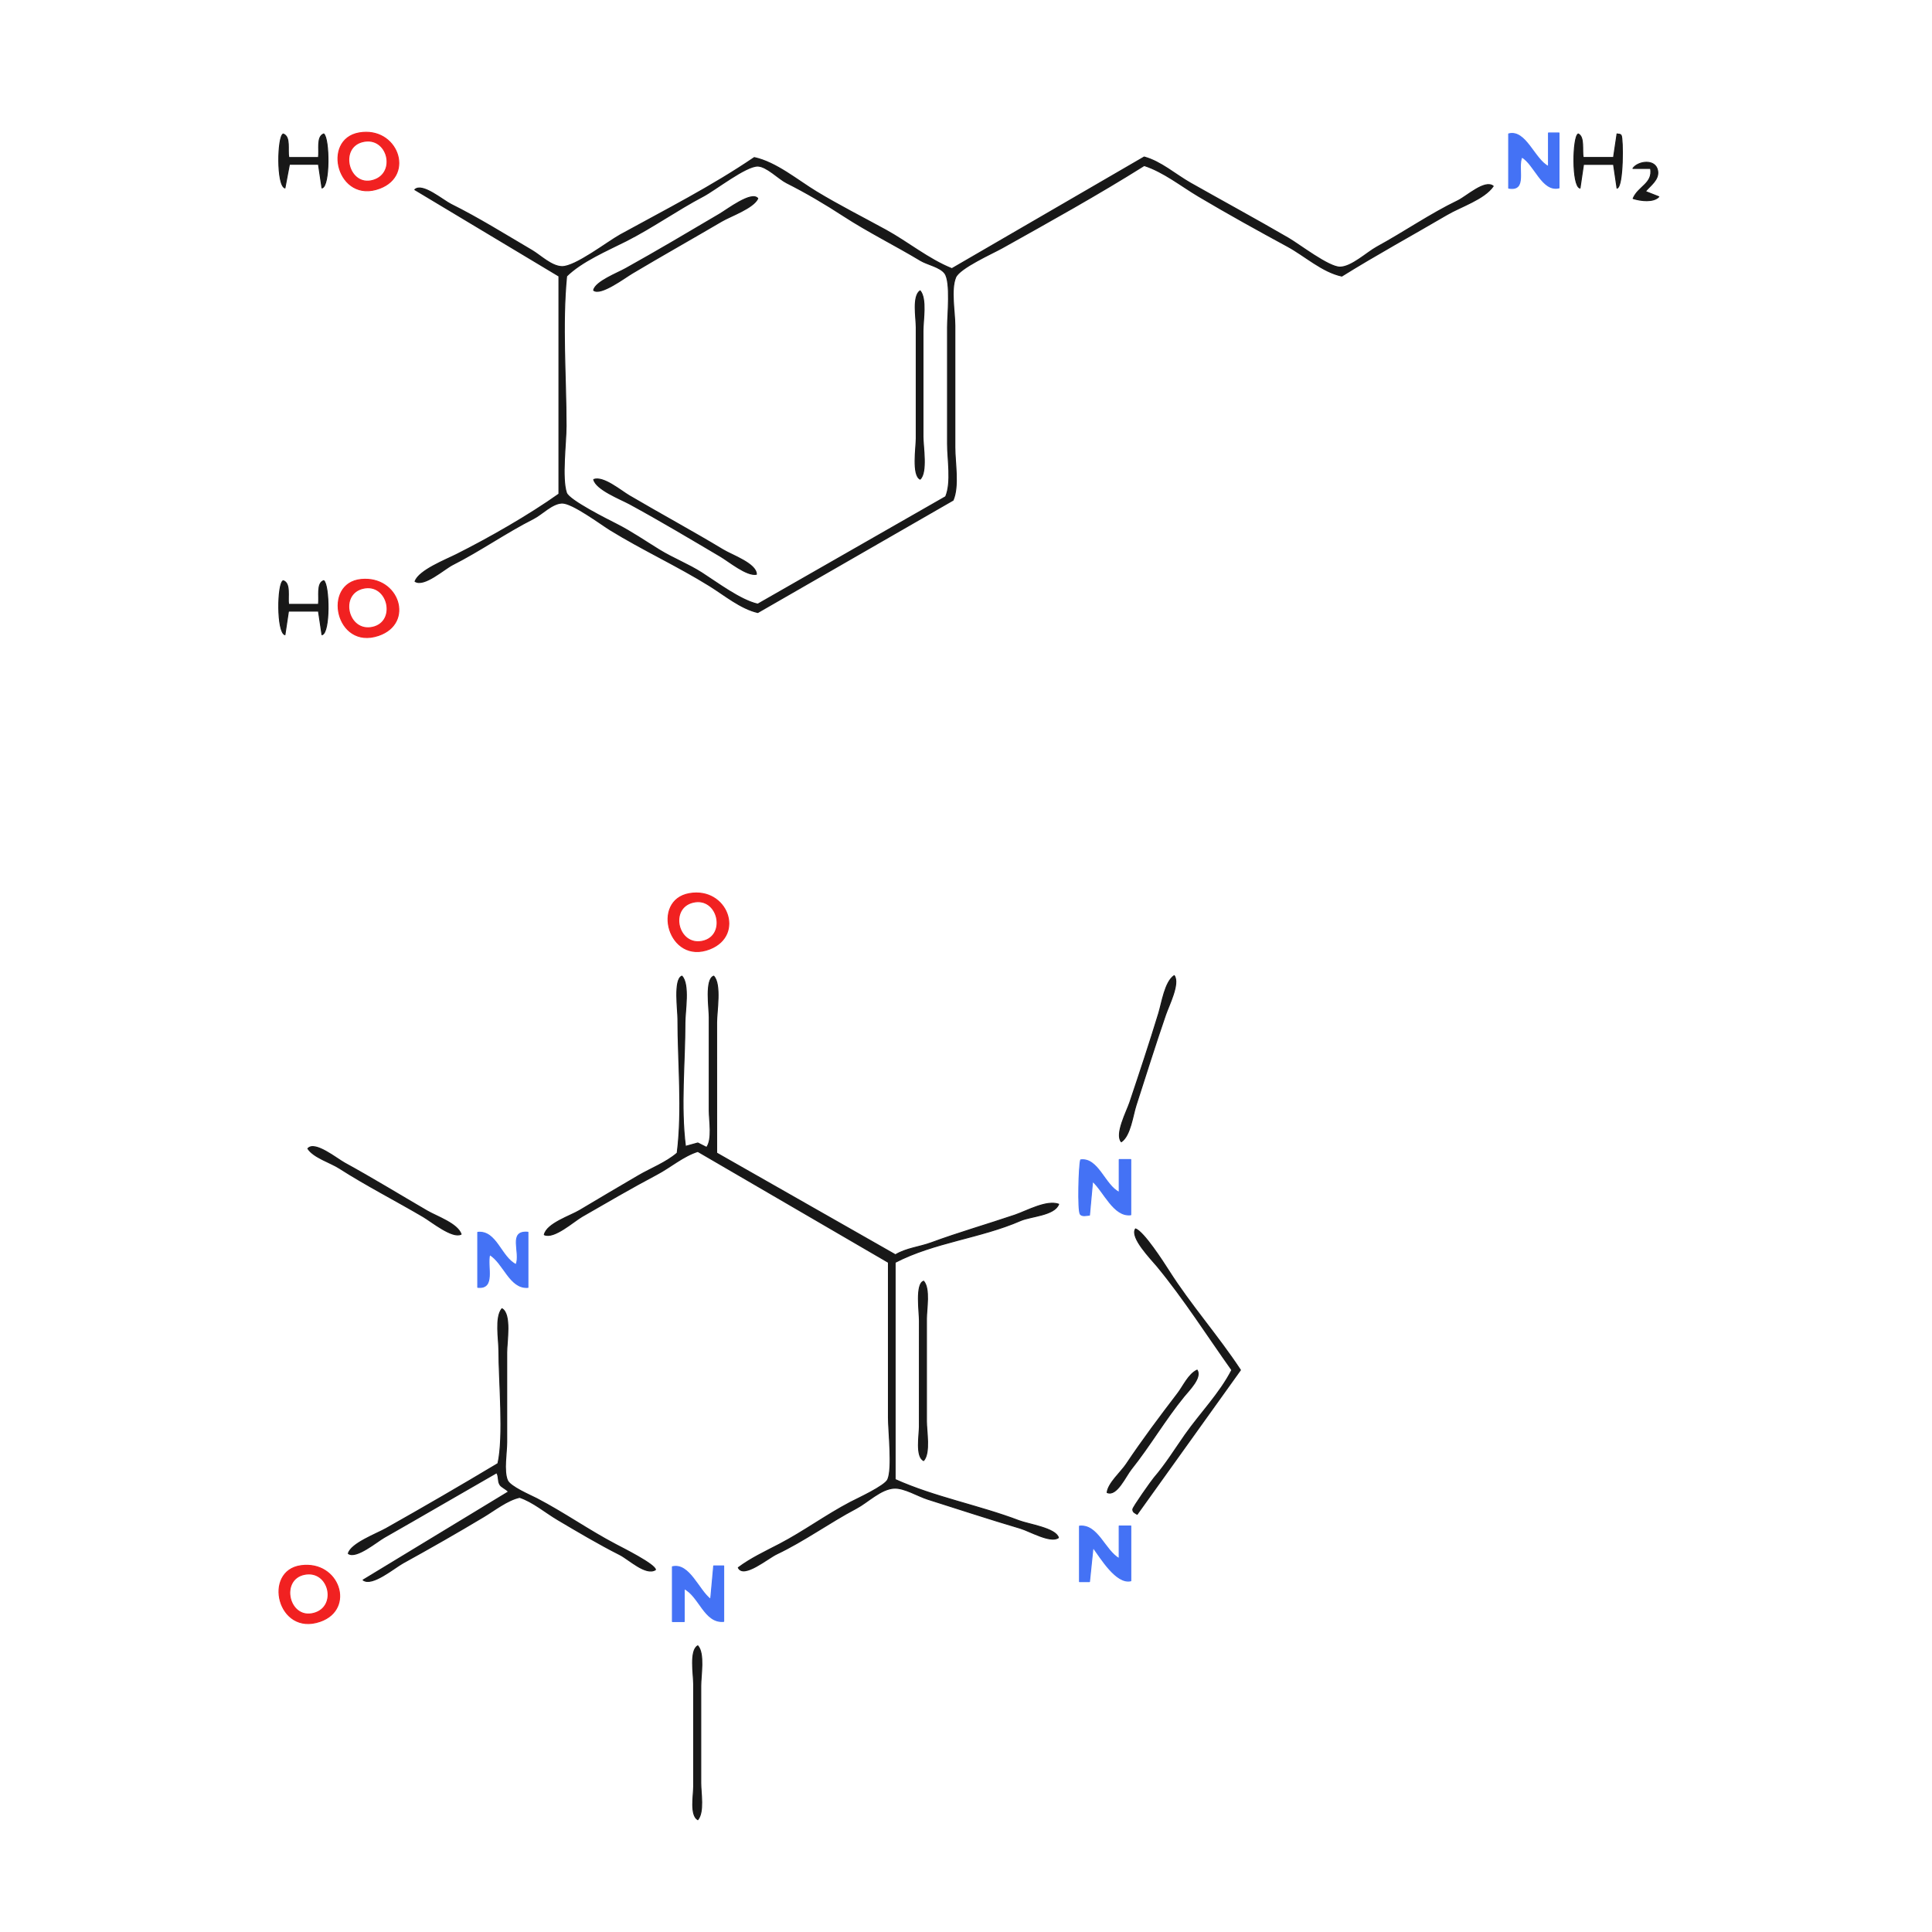
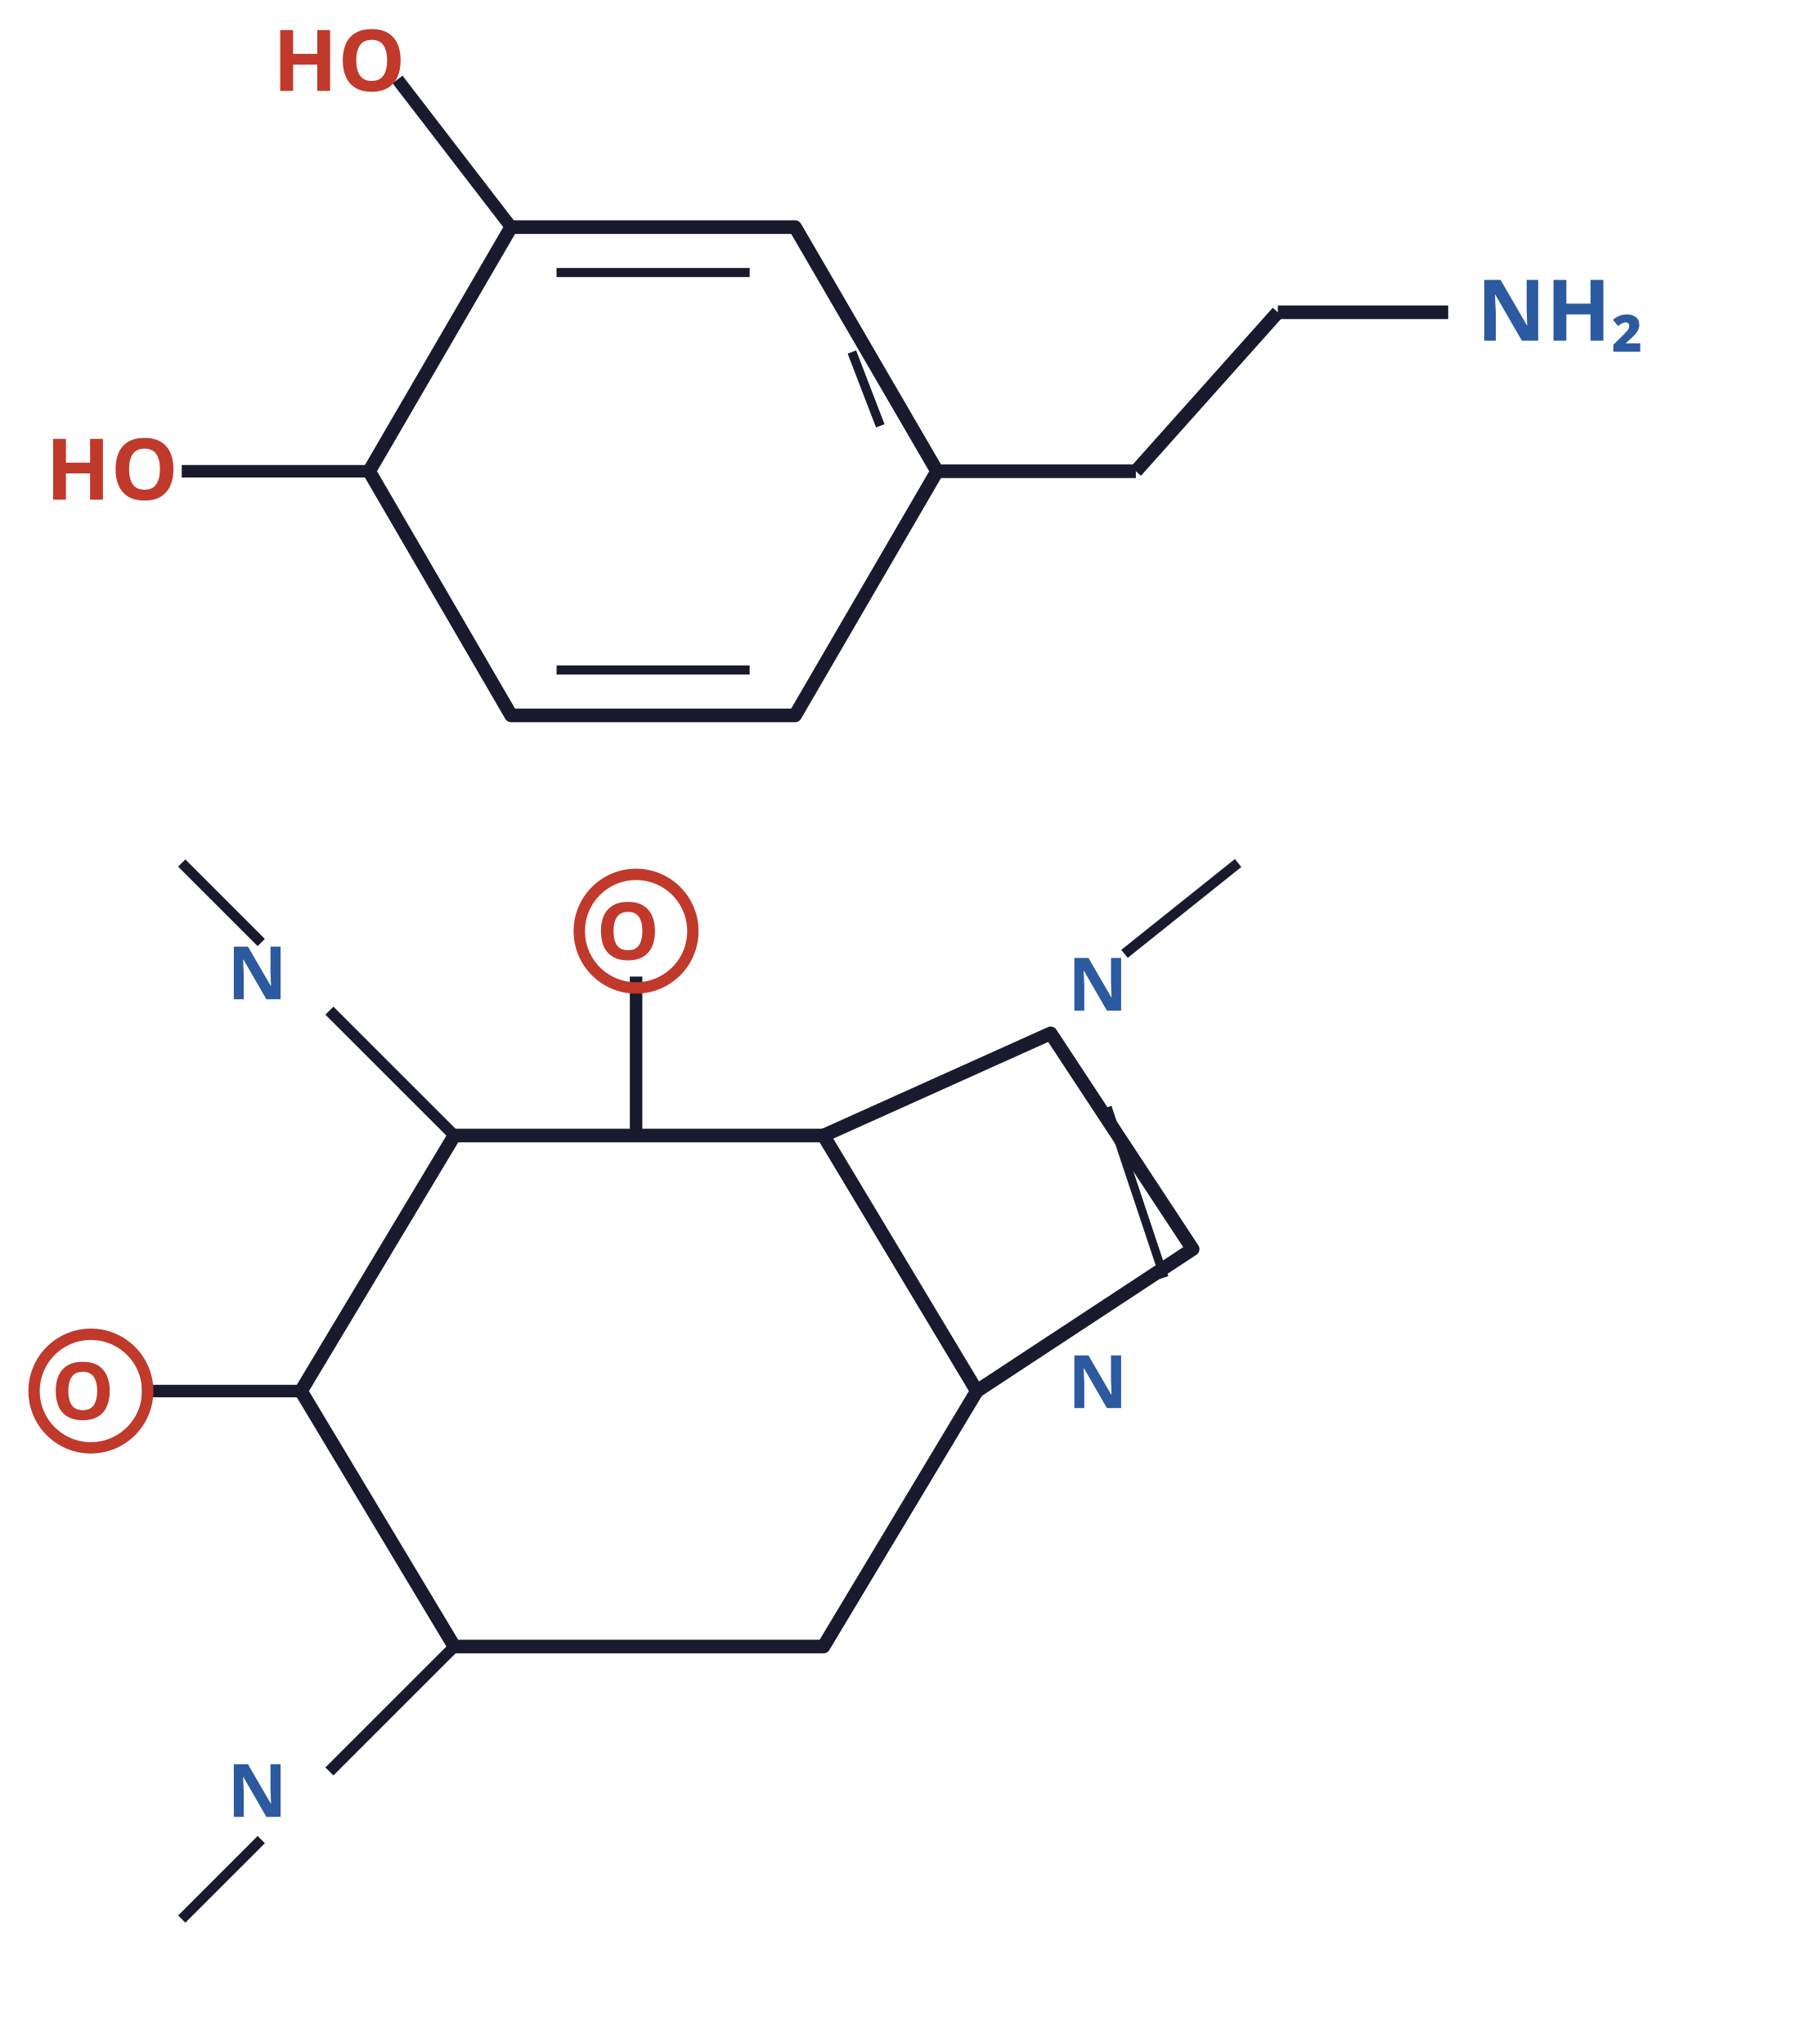
- <svg xmlns="http://www.w3.org/2000/svg" viewBox="0 0 480 480" width="480" height="480" style="background:transparent">
-   <path d="M70.36 33.29C72.24 33.97 71.37 37.24 71.75 39.14C74.21 39.14 76.67 39.14 79.12 39.14C79.42 37.25 78.58 33.96 80.44 33.27C81.86 34.49 81.96 46.25 80 46.7C79.71 44.74 79.42 42.78 79.12 40.81C76.72 40.81 74.31 40.81 71.91 40.81C71.54 42.77 71.17 44.73 70.79 46.7C68.71 46.04 68.95 33.91 70.36 33.29ZM392.11 33.28C393.68 34 393.01 37.38 393.33 39.13C395.84 39.13 398.36 39.13 400.88 39.13C401.17 37.18 401.46 35.22 401.75 33.27C402.15 33.41 402.48 33.22 402.77 33.63C403.26 34.32 403.33 46.35 401.75 46.75C401.46 44.77 401.17 42.8 400.88 40.83C398.39 40.83 395.91 40.83 393.42 40.83C393.13 42.79 392.84 44.76 392.55 46.73C390.49 46.25 390.73 33.92 392.11 33.28ZM187.4 39.15C192.84 40.32 198.19 44.84 202.86 47.66C208.48 51.06 214.32 54 220.11 57.18C225.57 60.18 230.68 64.42 236.49 66.75C252.42 57.51 268.35 48.26 284.27 39.01C288.39 40.12 292.08 43.4 295.77 45.49C303.92 50.1 312.06 54.51 320.16 59.22C322.81 60.76 330.12 66.41 332.93 66.37C335.83 66.34 339.63 62.7 342.12 61.35C348.86 57.67 355.3 53.2 362.21 49.86C364.4 48.8 368.91 44.59 370.98 46.25C368.75 49.49 362.9 51.32 359.5 53.32C350.8 58.42 341.93 63.25 333.37 68.59C328.53 67.56 324.16 63.52 319.92 61.22C312.49 57.19 305.04 53.07 297.77 48.75C293.46 46.19 289.08 42.67 284.27 41.12C272.81 48.32 260.81 54.98 248.99 61.59C246.57 62.94 238.39 66.59 237.43 68.9C236.16 71.99 237.23 77.54 237.23 80.88C237.23 90.96 237.23 101.04 237.23 111.12C237.23 114.95 238.3 120.78 236.79 124.27C220.62 133.58 204.44 142.88 188.27 152.18C184.03 151.21 179.99 147.83 176.37 145.58C168.32 140.57 159.7 136.63 151.68 131.7C149.26 130.21 142.16 124.89 139.62 124.98C137.15 125.06 134.68 127.76 132.56 128.84C125.68 132.32 119.34 136.81 112.47 140.29C110.33 141.37 105.35 145.88 103.12 144.44C104.16 141.66 110.76 139.1 113.41 137.76C121.53 133.69 131.49 127.99 138.87 122.74C138.87 104.7 138.87 86.65 138.87 68.6C126.94 61.44 115 54.28 103.06 47.12C104.91 45.36 110.02 49.76 112.08 50.78C118.89 54.16 125.61 58.37 132.17 62.22C134.26 63.45 137.01 66.19 139.62 66.24C142.94 66.31 150.95 60.09 154.14 58.33C165.24 52.23 176.94 46.28 187.4 39.15ZM408.78 47.56C409.9 48 411.02 48.44 412.13 48.88C410.81 50.3 407.64 49.93 405.75 49.32C407.01 46.3 410.75 45.61 410.08 41.84C408.62 41.84 407.16 41.84 405.7 41.84C406.93 40.05 411.33 39.37 411.84 42.45C412.2 44.66 410.01 46.08 408.78 47.56ZM234.95 123.4C236.45 119.83 235.41 114.11 235.41 110.25C235.41 100.6 235.41 90.96 235.41 81.32C235.41 78.44 236.29 70.06 234.75 67.93C233.58 66.31 230.42 65.74 228.73 64.73C222.48 60.96 215.73 57.64 209.59 53.64C205.05 50.68 200.24 47.84 195.42 45.42C193.45 44.43 190.49 41.31 188.27 41.26C185.31 41.19 177.73 47.16 174.76 48.73C168.24 52.16 162.17 56.49 155.62 59.82C150.9 62.21 144.57 64.87 140.77 68.6C139.58 80.8 140.64 93.6 140.64 105.86C140.64 110.06 139.49 118.77 140.74 122.46C141.38 124.32 150.97 129.11 153.16 130.22C156.84 132.08 160.33 134.5 163.84 136.65C167.28 138.75 170.98 140.17 174.38 142.34C178.16 144.76 183.97 149.14 188.27 150.1C203.83 141.2 219.39 132.3 234.95 123.4ZM188.27 49.31C187.17 51.71 181.52 53.65 179.25 54.99C171.88 59.32 164.42 63.5 157.08 67.88C155.24 68.97 149.18 73.53 147.48 72.11C147.95 69.95 153.45 67.85 155.47 66.71C163.31 62.35 171.05 57.76 178.77 53.2C180.73 52.04 186.76 47.43 188.27 49.31ZM228.6 72.25C230.27 74.21 229.31 79.55 229.31 82.19C229.31 90.96 229.31 99.73 229.31 108.49C229.31 110.97 230.41 117.35 228.6 119.05C226.56 118.02 227.64 111.14 227.64 108.93C227.64 99.73 227.64 90.52 227.64 81.32C227.64 79 226.65 73.56 228.6 72.25ZM187.92 142.68C185.52 143.13 181.13 139.48 178.96 138.2C171.51 133.8 164.03 129.33 156.43 125.2C154.17 123.98 148.07 121.61 147.51 119.13C149.89 118.25 154.2 121.9 156.32 123.15C164.05 127.7 171.97 131.97 179.66 136.61C181.86 137.94 187.92 140.05 187.92 142.68ZM70.36 144.28C72.23 144.87 71.43 148.31 71.69 150.15C74.17 150.15 76.65 150.15 79.12 150.15C79.4 148.31 78.59 144.85 80.44 144.26C81.83 145.38 82.03 157.21 80 157.7C79.71 155.74 79.42 153.78 79.12 151.82C76.64 151.82 74.16 151.82 71.67 151.82C71.38 153.78 71.09 155.74 70.79 157.7C68.74 157.06 68.91 144.95 70.36 144.28ZM169.42 242.52C171.35 244.56 170.17 251.23 170.17 254.03C170.17 264.06 169.02 274.89 170.3 284.82C171.32 284.54 172.35 284.25 173.37 283.97C174.1 284.34 174.83 284.71 175.56 285.08C177.05 283.03 176.21 278.52 176.21 275.95C176.21 268.2 176.21 260.46 176.21 252.71C176.21 250.51 175.14 243.3 177.32 242.52C179.22 244.55 178.04 251.24 178.04 254.03C178.04 264.84 178.03 275.65 178.05 286.47C192.85 294.89 207.66 303.32 222.47 311.75C225.15 310.12 228.47 309.83 231.37 308.76C238.23 306.23 245.26 304.22 252.16 301.88C255.09 300.88 259.98 298.11 263.02 299.18C261.95 301.98 256.11 302.14 253.53 303.26C243.61 307.58 232.05 308.62 222.39 313.64C222.39 331.62 222.39 349.6 222.39 367.58C232.2 372 243.11 373.99 253.19 377.82C255.58 378.73 262.28 379.67 262.96 382.03C261.04 383.44 255.76 380.36 253.52 379.7C245.8 377.42 238.17 374.9 230.47 372.47C228.06 371.71 224.68 369.61 222.16 369.73C218.86 369.88 215.57 373.25 212.75 374.74C206.07 378.26 199.81 382.84 193 386.07C190.74 387.14 184.73 392.21 183.43 389.48C186.48 387.18 190.25 385.42 193.63 383.66C199.67 380.51 205.22 376.41 211.25 373.25C213.07 372.3 219.83 369.21 220.56 367.6C221.79 364.9 220.73 355.6 220.73 352.22C220.73 339.36 220.73 326.5 220.73 313.64C204.94 304.45 189.16 295.26 173.37 286.07C169.7 287.23 166.56 290 163.16 291.79C156.9 295.1 150.74 298.7 144.61 302.23C142.48 303.46 137.64 307.86 135.23 306.76C135.86 303.97 141.73 302.09 144 300.73C148.85 297.83 153.72 294.96 158.59 292.11C161.73 290.27 165.48 288.86 168.25 286.47C169.61 275.69 168.43 264.02 168.43 253.15C168.43 250.95 167.36 243.31 169.42 242.52ZM291.73 242.39C293.17 244.35 290.35 249.86 289.58 252.13C287.02 259.59 284.65 267.12 282.24 274.61C281.42 277.15 280.83 282.18 278.58 283.67C276.99 281.75 279.92 276.2 280.7 273.89C283.16 266.56 285.61 259.18 287.87 251.78C288.68 249.14 289.41 243.94 291.73 242.39ZM114.56 306.63C112.42 307.75 107.21 303.49 105.17 302.29C98.27 298.23 91.06 294.56 84.32 290.24C82.06 288.79 77.94 287.59 76.49 285.37C78.17 283.39 83.66 287.88 85.64 288.96C92.56 292.75 99.33 296.91 106.15 300.87C108.57 302.27 113.63 303.98 114.56 306.63ZM308.18 340.38C299.63 352.33 291.07 364.27 282.52 376.22C282 375.88 281.46 375.75 281.44 375.01C281.42 374.51 286.1 367.91 286.73 367.17C289.6 363.83 291.93 360.07 294.45 356.47C298.23 351.1 303.04 346.23 306.05 340.38C299.98 331.85 294.16 322.67 287.49 314.6C286 312.8 280.73 307.44 282.12 305.32C284.14 306.01 288.96 313.48 290.36 315.68C295.79 324.24 302.61 331.91 308.18 340.38ZM229.48 318.31C231.1 320.19 230.17 325.2 230.17 327.67C230.17 336.15 230.17 344.62 230.17 353.1C230.17 355.63 231.15 360.95 229.48 362.87C227.45 361.94 228.42 356.49 228.42 354.41C228.42 345.64 228.43 336.88 228.43 328.11C228.43 325.96 227.42 318.98 229.48 318.31ZM124.71 325.15C127.08 326.46 125.89 333.43 125.89 336C125.89 343.45 125.89 350.9 125.89 358.36C125.89 360.98 125.07 365.35 126.06 367.77C126.71 369.37 131.77 371.5 133.34 372.31C140.12 375.84 146.26 380.2 153.01 383.74C154.72 384.64 162.69 388.63 162.85 389.99C160.47 391.5 156.25 387.4 154 386.26C148.81 383.64 143.61 380.55 138.59 377.58C135.54 375.78 132.42 373.11 129.1 372.01C126.03 372.69 122.9 375.19 120.18 376.82C113.58 380.78 106.84 384.62 100.11 388.33C97.89 389.56 92.4 394.21 90.22 392.55C102.26 385.24 114.3 377.94 126.34 370.63C125.79 369.91 124.52 369.5 124.15 368.78C123.64 367.82 123.99 366.84 123.4 365.89C114.08 371.22 104.81 376.65 95.47 381.96C93.59 383.03 88.47 387.34 86.54 385.97C87.18 383.48 93.57 381.08 95.92 379.76C105.24 374.51 114.53 369.12 123.71 363.62C125.24 356.94 123.95 343.01 123.95 335.56C123.95 332.78 122.95 327.22 124.71 325.15ZM297.42 340.4C298.61 342.25 295.45 345.35 294.14 346.96C289.45 352.71 285.68 359.21 281.05 365.01C279.65 366.76 277.43 371.85 275.07 370.81C275.33 368.49 278.5 365.75 279.83 363.76C283.82 357.79 288.19 351.96 292.56 346.25C294.02 344.35 295.25 341.44 297.42 340.4ZM173.37 408.9C175.07 410.84 174.1 416.21 174.1 418.85C174.1 426.89 174.1 434.92 174.1 442.96C174.1 445.52 174.96 450.16 173.37 452.1C171.4 450.98 172.34 446.02 172.34 443.84C172.34 435.36 172.34 426.89 172.34 418.41C172.34 416.12 171.29 410.02 173.37 408.9Z" fill="#181818" fill-rule="evenodd" stroke="#181818" stroke-width="0.25" stroke-linejoin="round" />
-   <path d="M384.72 41.38C384.72 38.6 384.72 35.82 384.72 33.04C385.59 33.04 386.46 33.04 387.33 33.04C387.33 37.59 387.33 42.14 387.33 46.68C383.13 47.68 381.26 40.8 378.08 39.01C376.92 41.92 379.46 47.55 374.83 46.74C374.83 42.25 374.83 37.76 374.83 33.27C379.07 32.17 381.22 39.67 384.72 41.38ZM268.49 288.17C272.83 287.61 274.51 294.57 278.07 296.24C278.07 293.53 278.07 290.81 278.07 288.09C279.02 288.09 279.98 288.09 280.93 288.09C280.93 292.67 280.93 297.24 280.93 301.81C276.71 302.33 274.27 296.02 271.45 293.48C271.19 296.28 270.94 299.09 270.68 301.89C270.05 301.94 268.89 302.27 268.4 301.66C267.74 300.83 268.05 289.48 268.49 288.17ZM118.7 306.17C123.35 305.7 124.43 312.37 128.22 314.2C129.46 311.19 126.18 305.7 131.16 306.15C131.16 310.72 131.16 315.28 131.16 319.85C126.65 320.2 125.14 313.77 121.64 311.69C120.95 314.8 123.09 320.29 118.7 319.83C118.7 315.28 118.7 310.72 118.7 306.17ZM268.2 379.17C272.75 378.69 274.46 385.22 278.06 387.25C278.06 384.54 278.06 381.84 278.06 379.13C279.02 379.13 279.98 379.13 280.94 379.13C280.94 383.67 280.94 388.2 280.94 392.74C277.37 393.57 273.53 387.15 271.56 384.45C271.27 387.28 270.98 390.12 270.68 392.95C269.85 392.95 269.03 392.95 268.2 392.95C268.2 388.36 268.2 383.76 268.2 379.17ZM176.56 397.37C176.81 394.6 177.06 391.83 177.32 389.05C178.15 389.05 178.97 389.05 179.8 389.05C179.8 393.65 179.8 398.24 179.8 402.83C175.04 403.28 173.75 396.58 169.99 394.69C169.99 397.42 169.99 400.14 169.99 402.87C169.01 402.87 168.03 402.87 167.06 402.87C167.06 398.33 167.06 393.8 167.06 389.26C171.25 388.27 173.57 395.13 176.56 397.37Z" fill="#4472f5" fill-rule="evenodd" stroke="#4472f5" stroke-width="0.25" stroke-linejoin="round" />
-   <path d="M89.23 33.02C98.67 31.37 103.13 43.44 94.36 46.77C83.95 50.72 79.83 34.67 89.23 33.02ZM90.13 35.19C84.04 36.64 86.6 46.59 92.71 44.8C98.68 43.05 96.34 33.71 90.13 35.19ZM89.7 143.97C99.14 143.02 102.96 154.85 94.03 157.88C83.43 161.48 80.07 144.93 89.7 143.97ZM90.21 146.16C84.14 147.57 86.41 157.2 92.57 155.85C98.68 154.5 96.46 144.71 90.21 146.16ZM171.3 222.01C180.65 220.39 185.11 232.3 176.36 235.76C166.1 239.81 161.71 223.66 171.3 222.01ZM172.16 224.17C166.16 225.63 168.41 235.13 174.5 233.86C180.68 232.57 178.48 222.65 172.16 224.17ZM74.77 388.99C84.29 387.68 88.3 399.78 79.53 402.83C68.97 406.5 65.31 390.29 74.77 388.99ZM75.66 391.14C69.46 392.37 71.71 402.46 77.94 400.83C83.97 399.26 81.83 389.92 75.66 391.14Z" fill="#f12121" fill-rule="evenodd" stroke="#f12121" stroke-width="0.25" stroke-linejoin="round" />
+ <svg xmlns="http://www.w3.org/2000/svg" viewBox="0 0 320 360" fill="none">
+   <path d="M90 40 L140 40 L165 83 L140 126 L90 126 L65 83 Z" stroke="#1a1a2e" stroke-width="2.4" stroke-linejoin="round" />
+   <path d="M98 48 L132 48" stroke="#1a1a2e" stroke-width="1.6" />
+   <path d="M150 62 L155 75" stroke="#1a1a2e" stroke-width="1.6" />
+   <path d="M132 118 L98 118" stroke="#1a1a2e" stroke-width="1.6" />
+   <line x1="65" y1="83" x2="32" y2="83" stroke="#1a1a2e" stroke-width="2.2" />
+   <text x="8" y="88" font-family="system-ui,sans-serif" font-size="15" fill="#c0392b" font-weight="600">HO</text>
+   <line x1="90" y1="40" x2="70" y2="14" stroke="#1a1a2e" stroke-width="2.2" />
+   <text x="48" y="16" font-family="system-ui,sans-serif" font-size="15" fill="#c0392b" font-weight="600">HO</text>
+   <line x1="165" y1="83" x2="200" y2="83" stroke="#1a1a2e" stroke-width="2.4" />
+   <line x1="200" y1="83" x2="225" y2="55" stroke="#1a1a2e" stroke-width="2.4" />
+   <line x1="225" y1="55" x2="255" y2="55" stroke="#1a1a2e" stroke-width="2.4" />
+   <text x="260" y="60" font-family="system-ui,sans-serif" font-size="15" fill="#2c5aa0" font-weight="600">NH₂</text>
+   <path d="M80 200 L145 200 L172 245 L145 290 L80 290 L53 245 Z" stroke="#1a1a2e" stroke-width="2.4" stroke-linejoin="round" />
+   <path d="M145 200 L185 182 L210 220 L172 245" stroke="#1a1a2e" stroke-width="2.4" stroke-linejoin="round" />
+   <line x1="112" y1="200" x2="112" y2="172" stroke="#1a1a2e" stroke-width="2.2" />
+   <circle cx="112" cy="164" r="10" stroke="#c0392b" stroke-width="2" fill="none" />
+   <text x="105" y="169" font-family="system-ui,sans-serif" font-size="14" fill="#c0392b" font-weight="700">O</text>
+   <line x1="53" y1="245" x2="25" y2="245" stroke="#1a1a2e" stroke-width="2.2" />
+   <circle cx="16" cy="245" r="10" stroke="#c0392b" stroke-width="2" fill="none" />
+   <text x="9" y="250" font-family="system-ui,sans-serif" font-size="14" fill="#c0392b" font-weight="700">O</text>
+   <line x1="80" y1="200" x2="58" y2="178" stroke="#1a1a2e" stroke-width="2" />
+   <text x="40" y="176" font-family="system-ui,sans-serif" font-size="13" fill="#2c5aa0" font-weight="600">N</text>
+   <line x1="46" y1="166" x2="32" y2="152" stroke="#1a1a2e" stroke-width="1.8" />
+   <line x1="80" y1="290" x2="58" y2="312" stroke="#1a1a2e" stroke-width="2" />
+   <text x="40" y="320" font-family="system-ui,sans-serif" font-size="13" fill="#2c5aa0" font-weight="600">N</text>
+   <line x1="46" y1="324" x2="32" y2="338" stroke="#1a1a2e" stroke-width="1.8" />
+   <text x="188" y="178" font-family="system-ui,sans-serif" font-size="13" fill="#2c5aa0" font-weight="600">N</text>
+   <line x1="198" y1="168" x2="218" y2="152" stroke="#1a1a2e" stroke-width="1.8" />
+   <text x="188" y="248" font-family="system-ui,sans-serif" font-size="13" fill="#2c5aa0" font-weight="600">N</text>
+   <path d="M195 195 L205 225" stroke="#1a1a2e" stroke-width="1.5" />
</svg>
